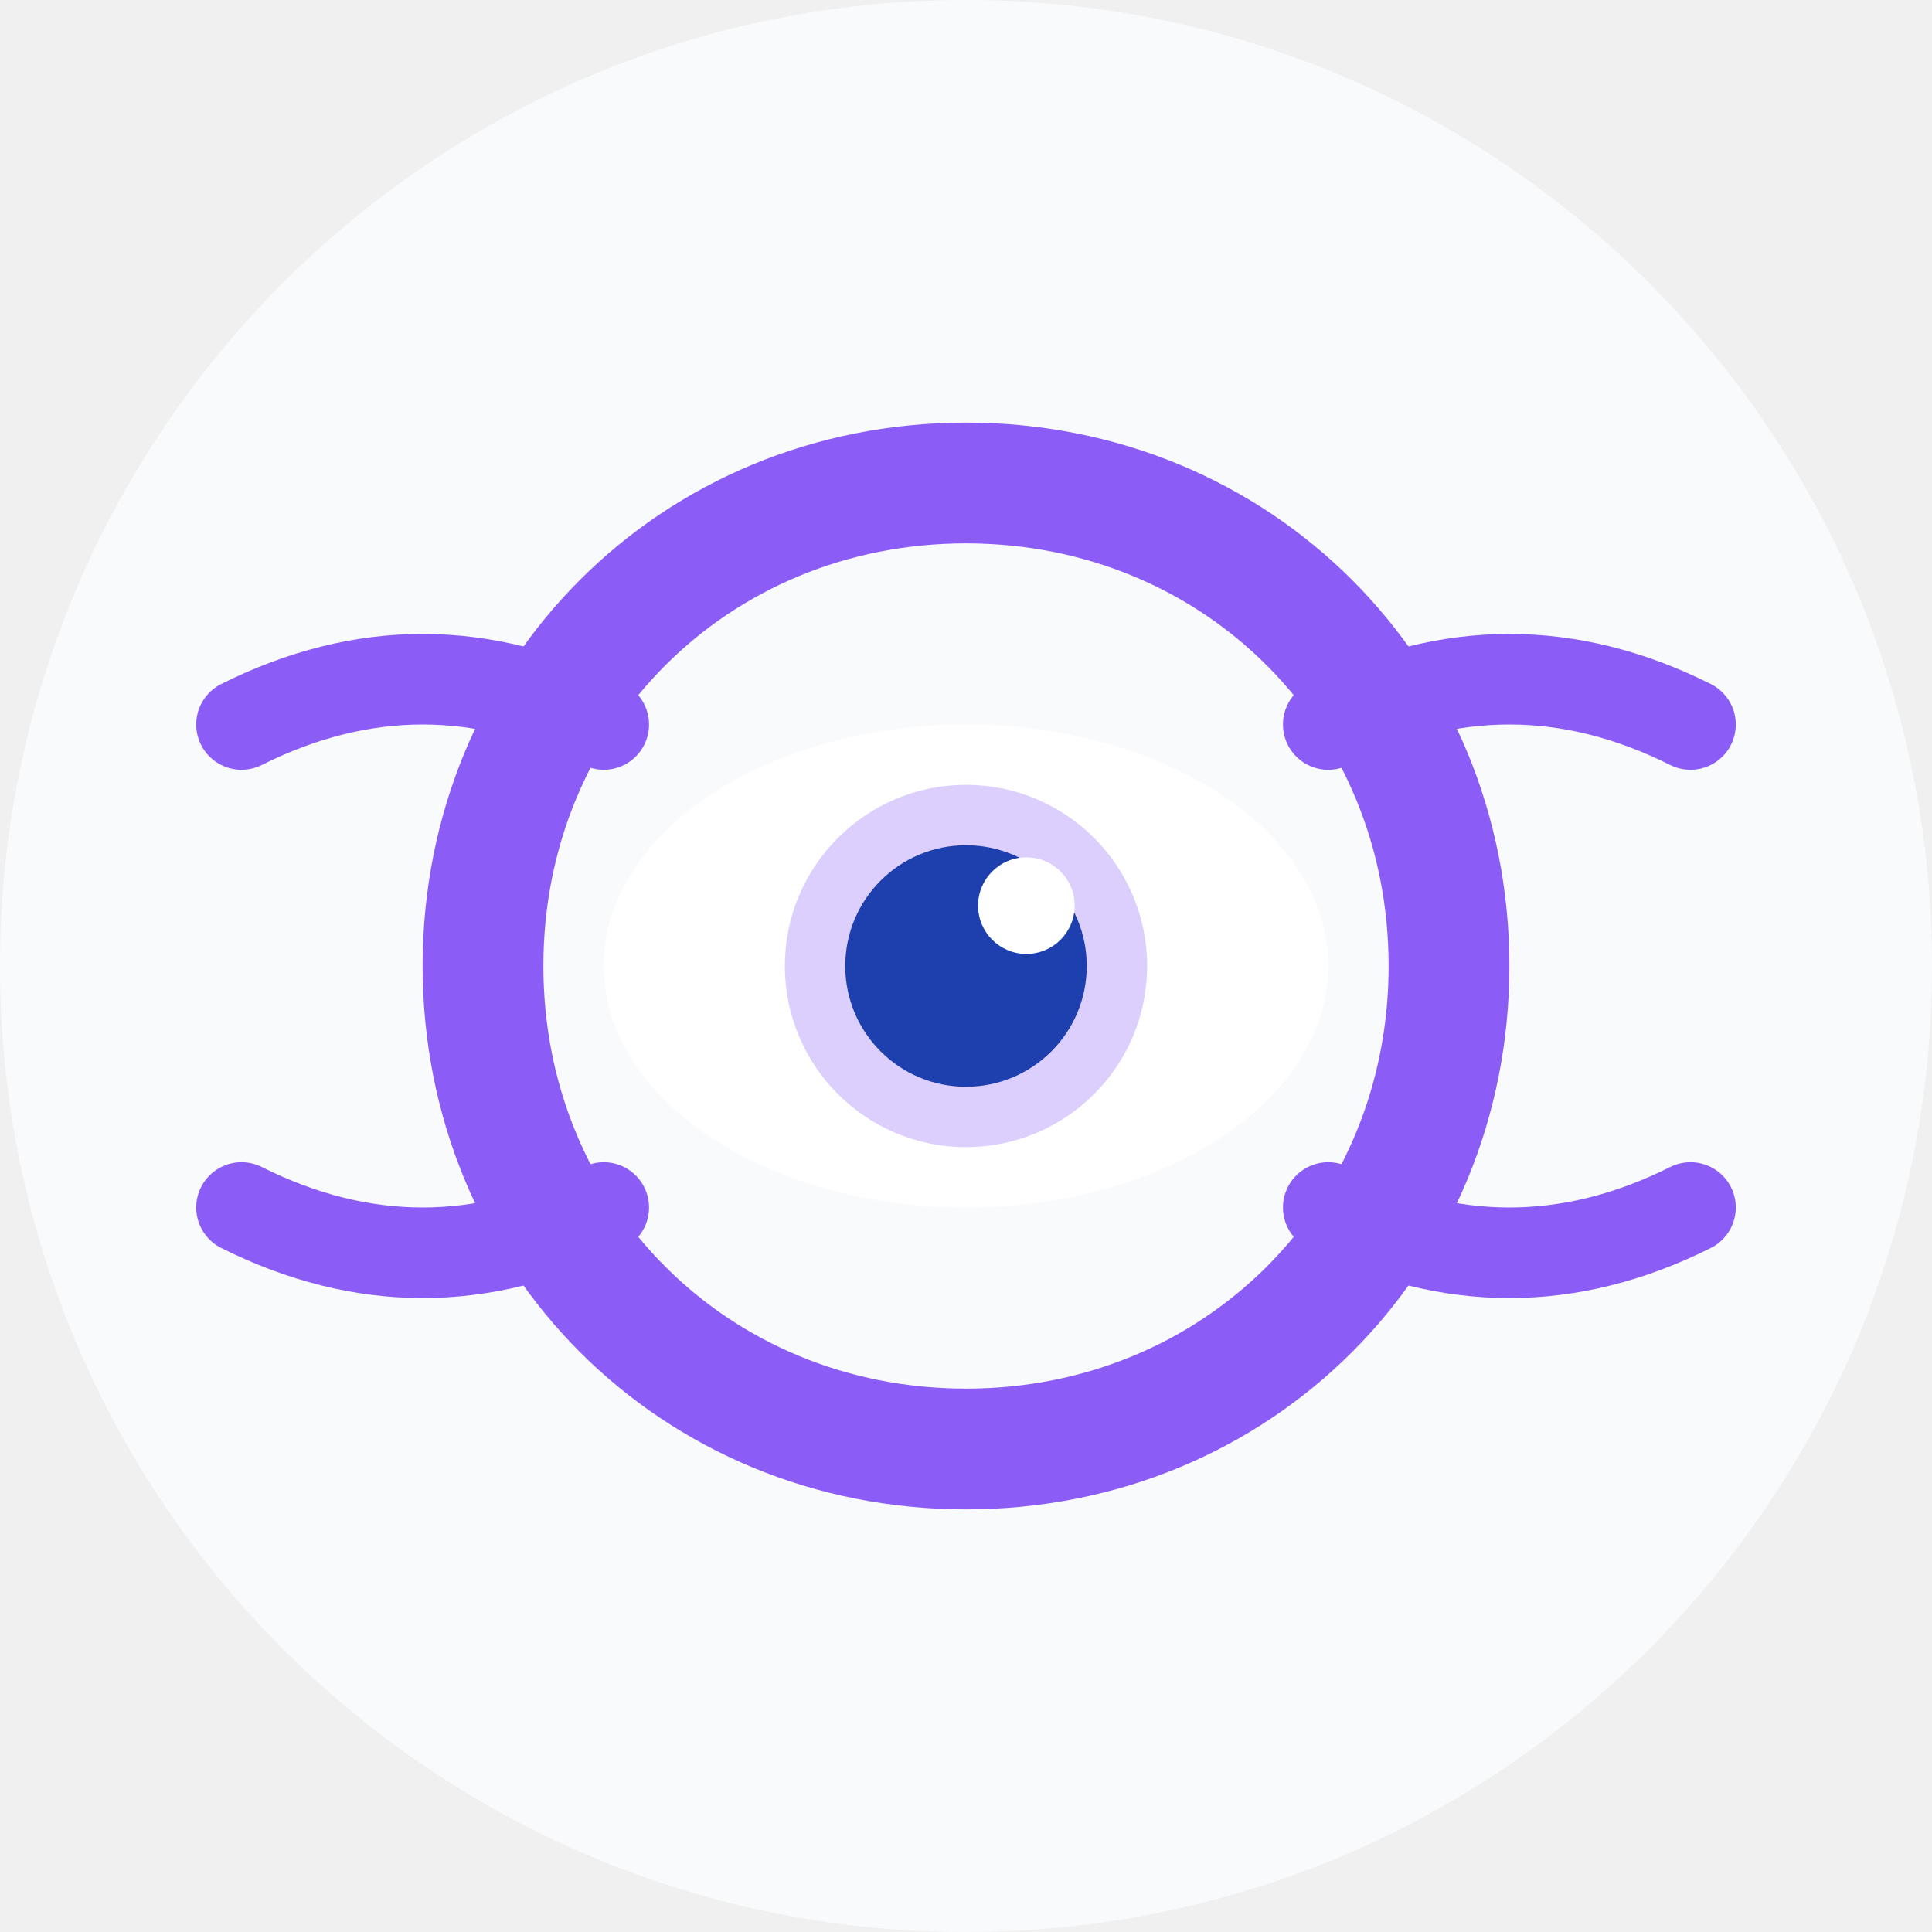
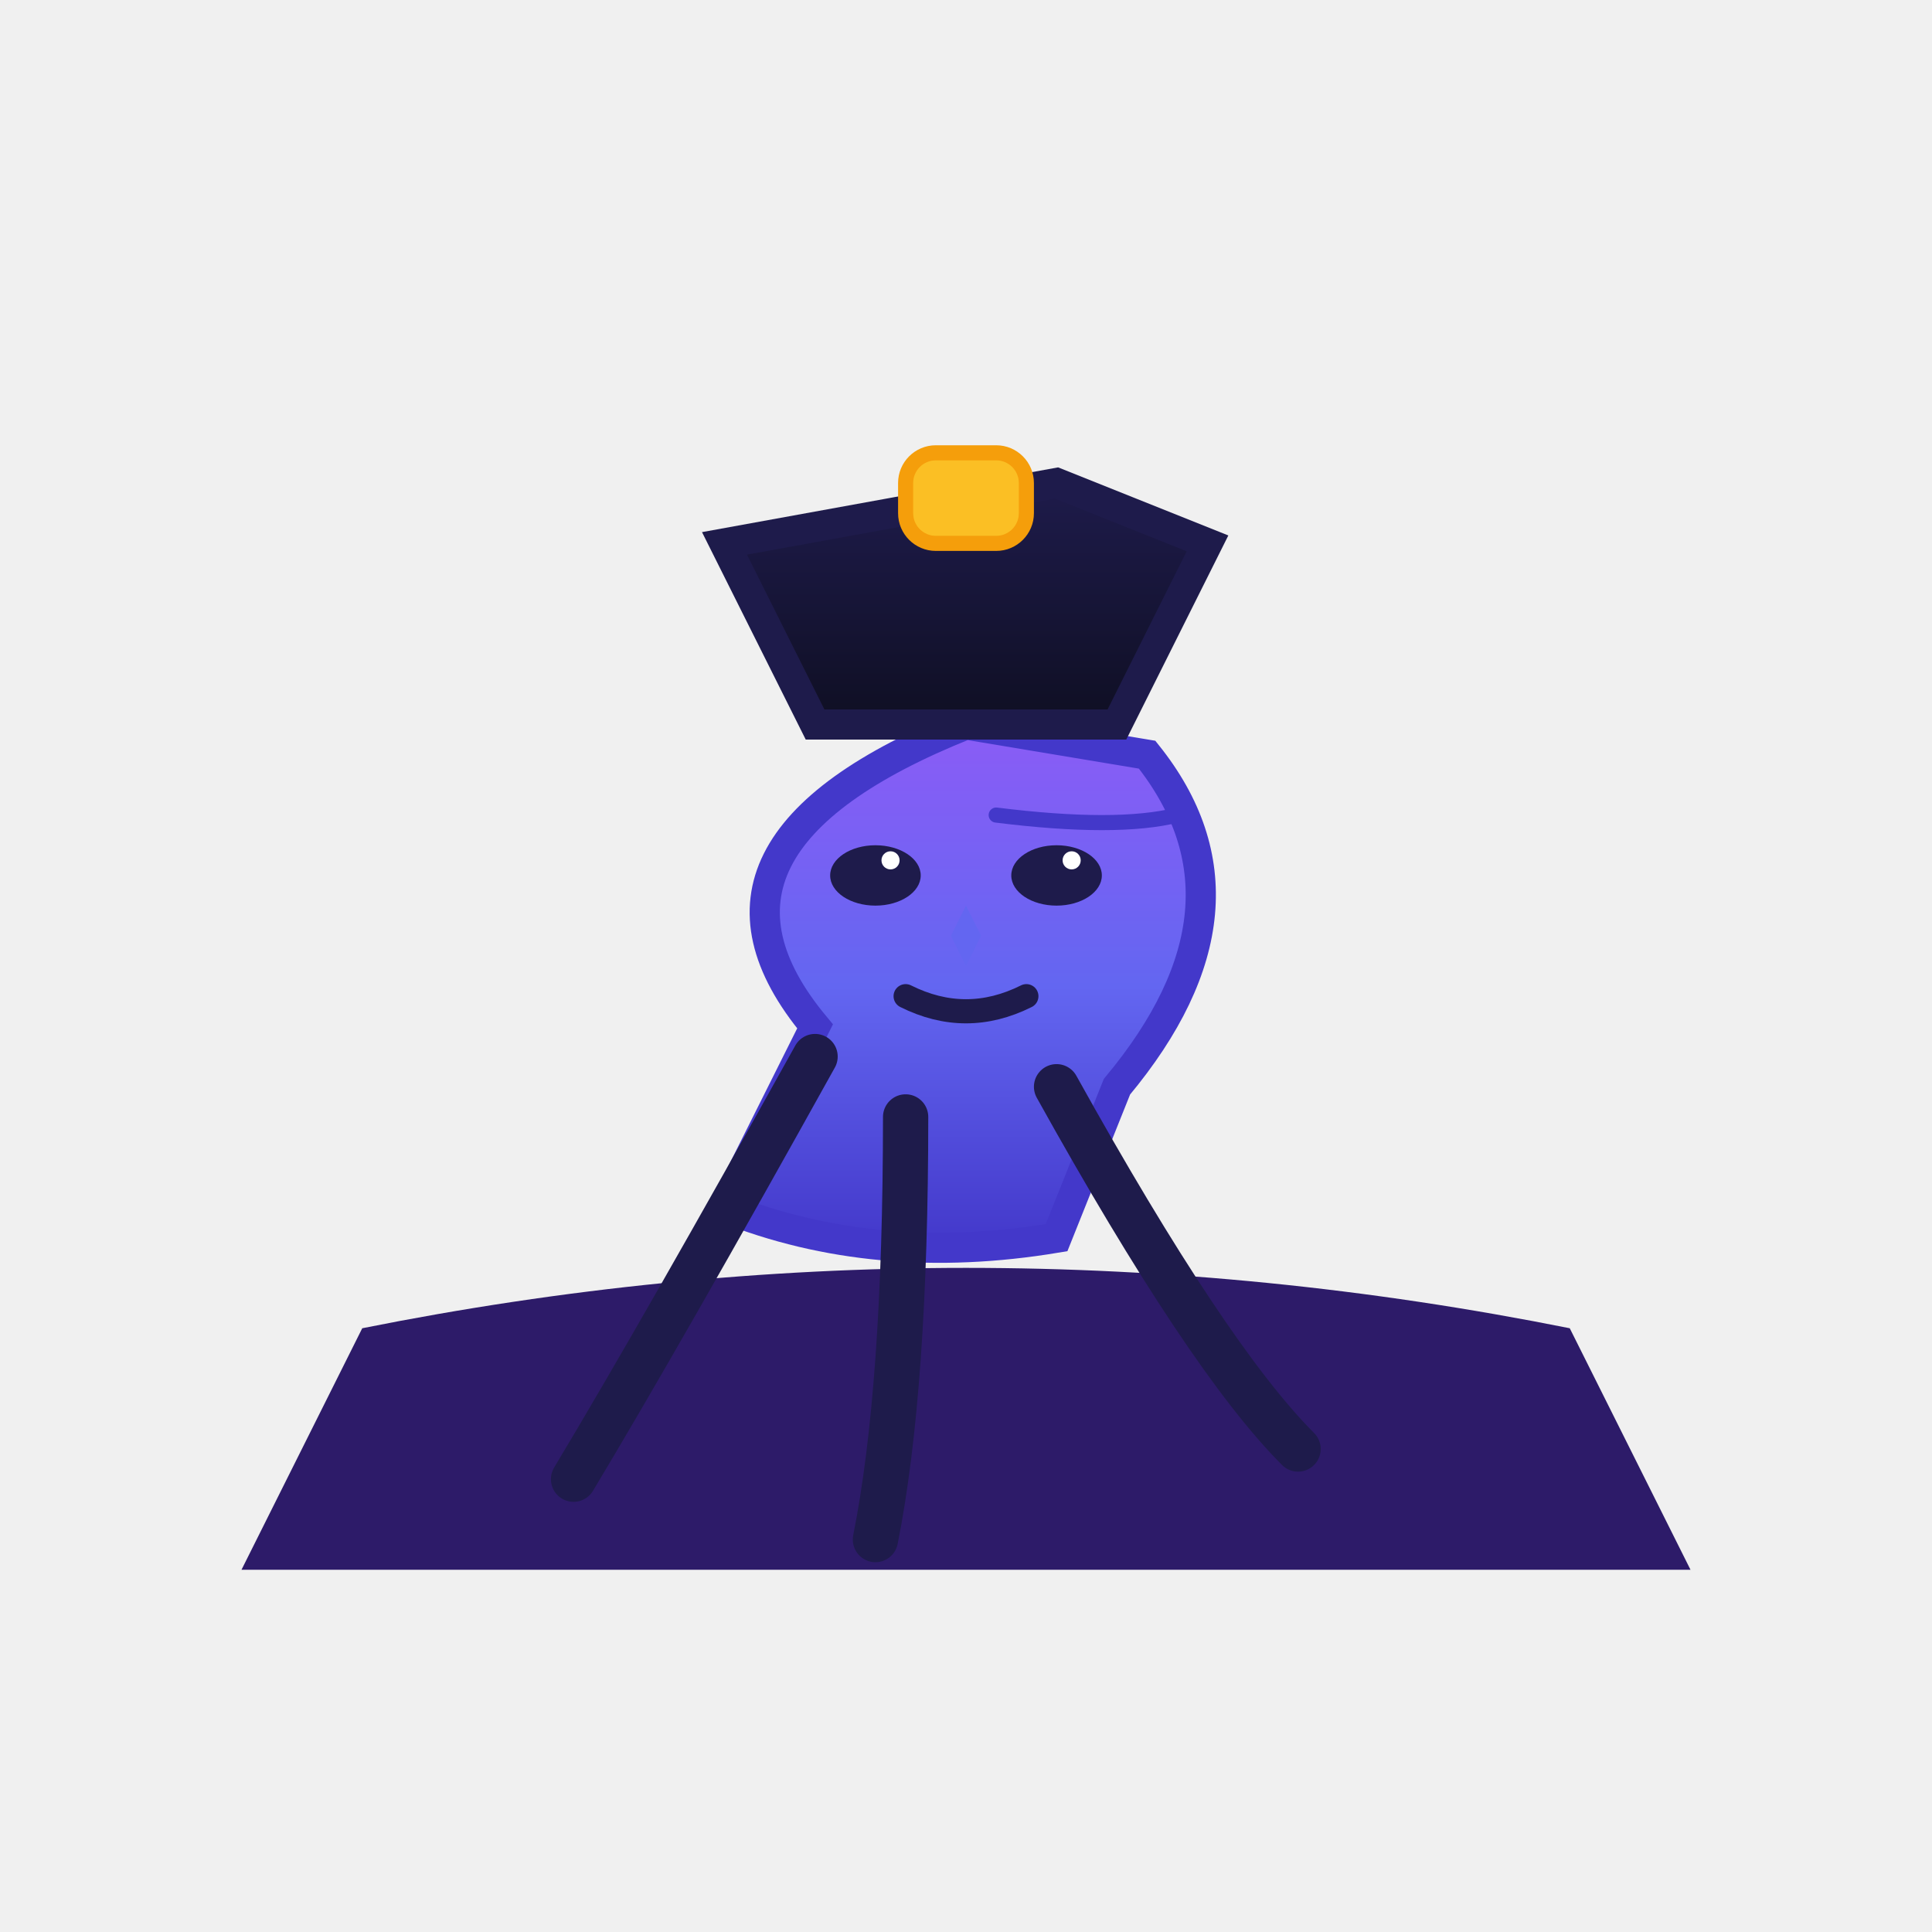
- <svg xmlns="http://www.w3.org/2000/svg" width="32" height="32" viewBox="0 0 32 32" fill="none">
-   <circle cx="16" cy="16" r="16" fill="#f8fafc" />
-   <path d="M8 16c0-4.5 3.5-8 8-8s8 3.5 8 8" stroke="#8b5cf6" stroke-width="2" fill="none" />
-   <path d="M8 16c0 4.5 3.5 8 8 8s8-3.5 8-8" stroke="#8b5cf6" stroke-width="2" fill="none" />
-   <ellipse cx="16" cy="16" rx="6" ry="4" fill="white" />
-   <circle cx="16" cy="16" r="3" fill="#8b5cf6" fill-opacity="0.3" />
-   <circle cx="16" cy="16" r="2" fill="#1e40af" />
-   <circle cx="17" cy="15" r="0.8" fill="white" />
-   <path d="M4 12c2-1 4-1 6 0" stroke="#8b5cf6" stroke-width="1.5" fill="none" stroke-linecap="round" />
-   <path d="M4 20c2 1 4 1 6 0" stroke="#8b5cf6" stroke-width="1.5" fill="none" stroke-linecap="round" />
-   <path d="M22 12c2-1 4-1 6 0" stroke="#8b5cf6" stroke-width="1.5" fill="none" stroke-linecap="round" />
-   <path d="M22 20c2 1 4 1 6 0" stroke="#8b5cf6" stroke-width="1.5" fill="none" stroke-linecap="round" />
+ <svg xmlns="http://www.w3.org/2000/svg" width="32" height="32" viewBox="0 0 64 40">
+   <defs>
+     <linearGradient id="faceGrad" x1="0%" y1="0%" x2="0%" y2="100%">
+       <stop offset="0%" style="stop-color:#8b5cf6;stop-opacity:1" />
+       <stop offset="50%" style="stop-color:#6366f1;stop-opacity:1" />
+       <stop offset="100%" style="stop-color:#4338ca;stop-opacity:1" />
+     </linearGradient>
+     <linearGradient id="hatGrad" x1="0%" y1="0%" x2="0%" y2="100%">
+       <stop offset="0%" style="stop-color:#1e1b4b;stop-opacity:1" />
+       <stop offset="100%" style="stop-color:#0f0f23;stop-opacity:1" />
+     </linearGradient>
+   </defs>
+   <path d="M12 32 Q32 28 52 32 L56 40 H8 Z" fill="#2D1B69" />
+   <path d="M32 12 L38 13 Q42 18 37 24 L35 29 Q29 30 24 28 L27 22 Q22 16 32 12" fill="url(#faceGrad)" stroke="#4338ca" stroke-width="1" />
+   <path d="M27 12 L37 12 L40 6 L35 4 L24 6 Z" fill="url(#hatGrad)" stroke="#1e1b4b" stroke-width="1" />
+   <rect x="30" y="3" width="4" height="3" fill="#fbbf24" stroke="#f59e0b" stroke-width="0.5" rx="1" />
+   <path d="M27 23 Q22 32 19 37 M30 25 Q30 34 29 39 M35 24 Q40 33 43 36" stroke="#1e1b4b" stroke-width="1.5" fill="none" stroke-linecap="round" />
+   <ellipse cx="29" cy="17" rx="1.5" ry="1" fill="#1e1b4b" />
+   <ellipse cx="35" cy="17" rx="1.5" ry="1" fill="#1e1b4b" />
+   <circle cx="29.5" cy="16.5" r="0.3" fill="white" />
+   <circle cx="35.5" cy="16.5" r="0.3" fill="white" />
+   <path d="M32 18 L32.5 19 L32 20 L31.5 19 Z" fill="#6366f1" />
+   <path d="M30 21 Q32 22 34 21" stroke="#1e1b4b" stroke-width="0.8" fill="none" stroke-linecap="round" />
+   <path d="M33 15 Q37 15.5 39 15" stroke="#4338ca" stroke-width="0.5" fill="none" stroke-linecap="round" />
</svg>
